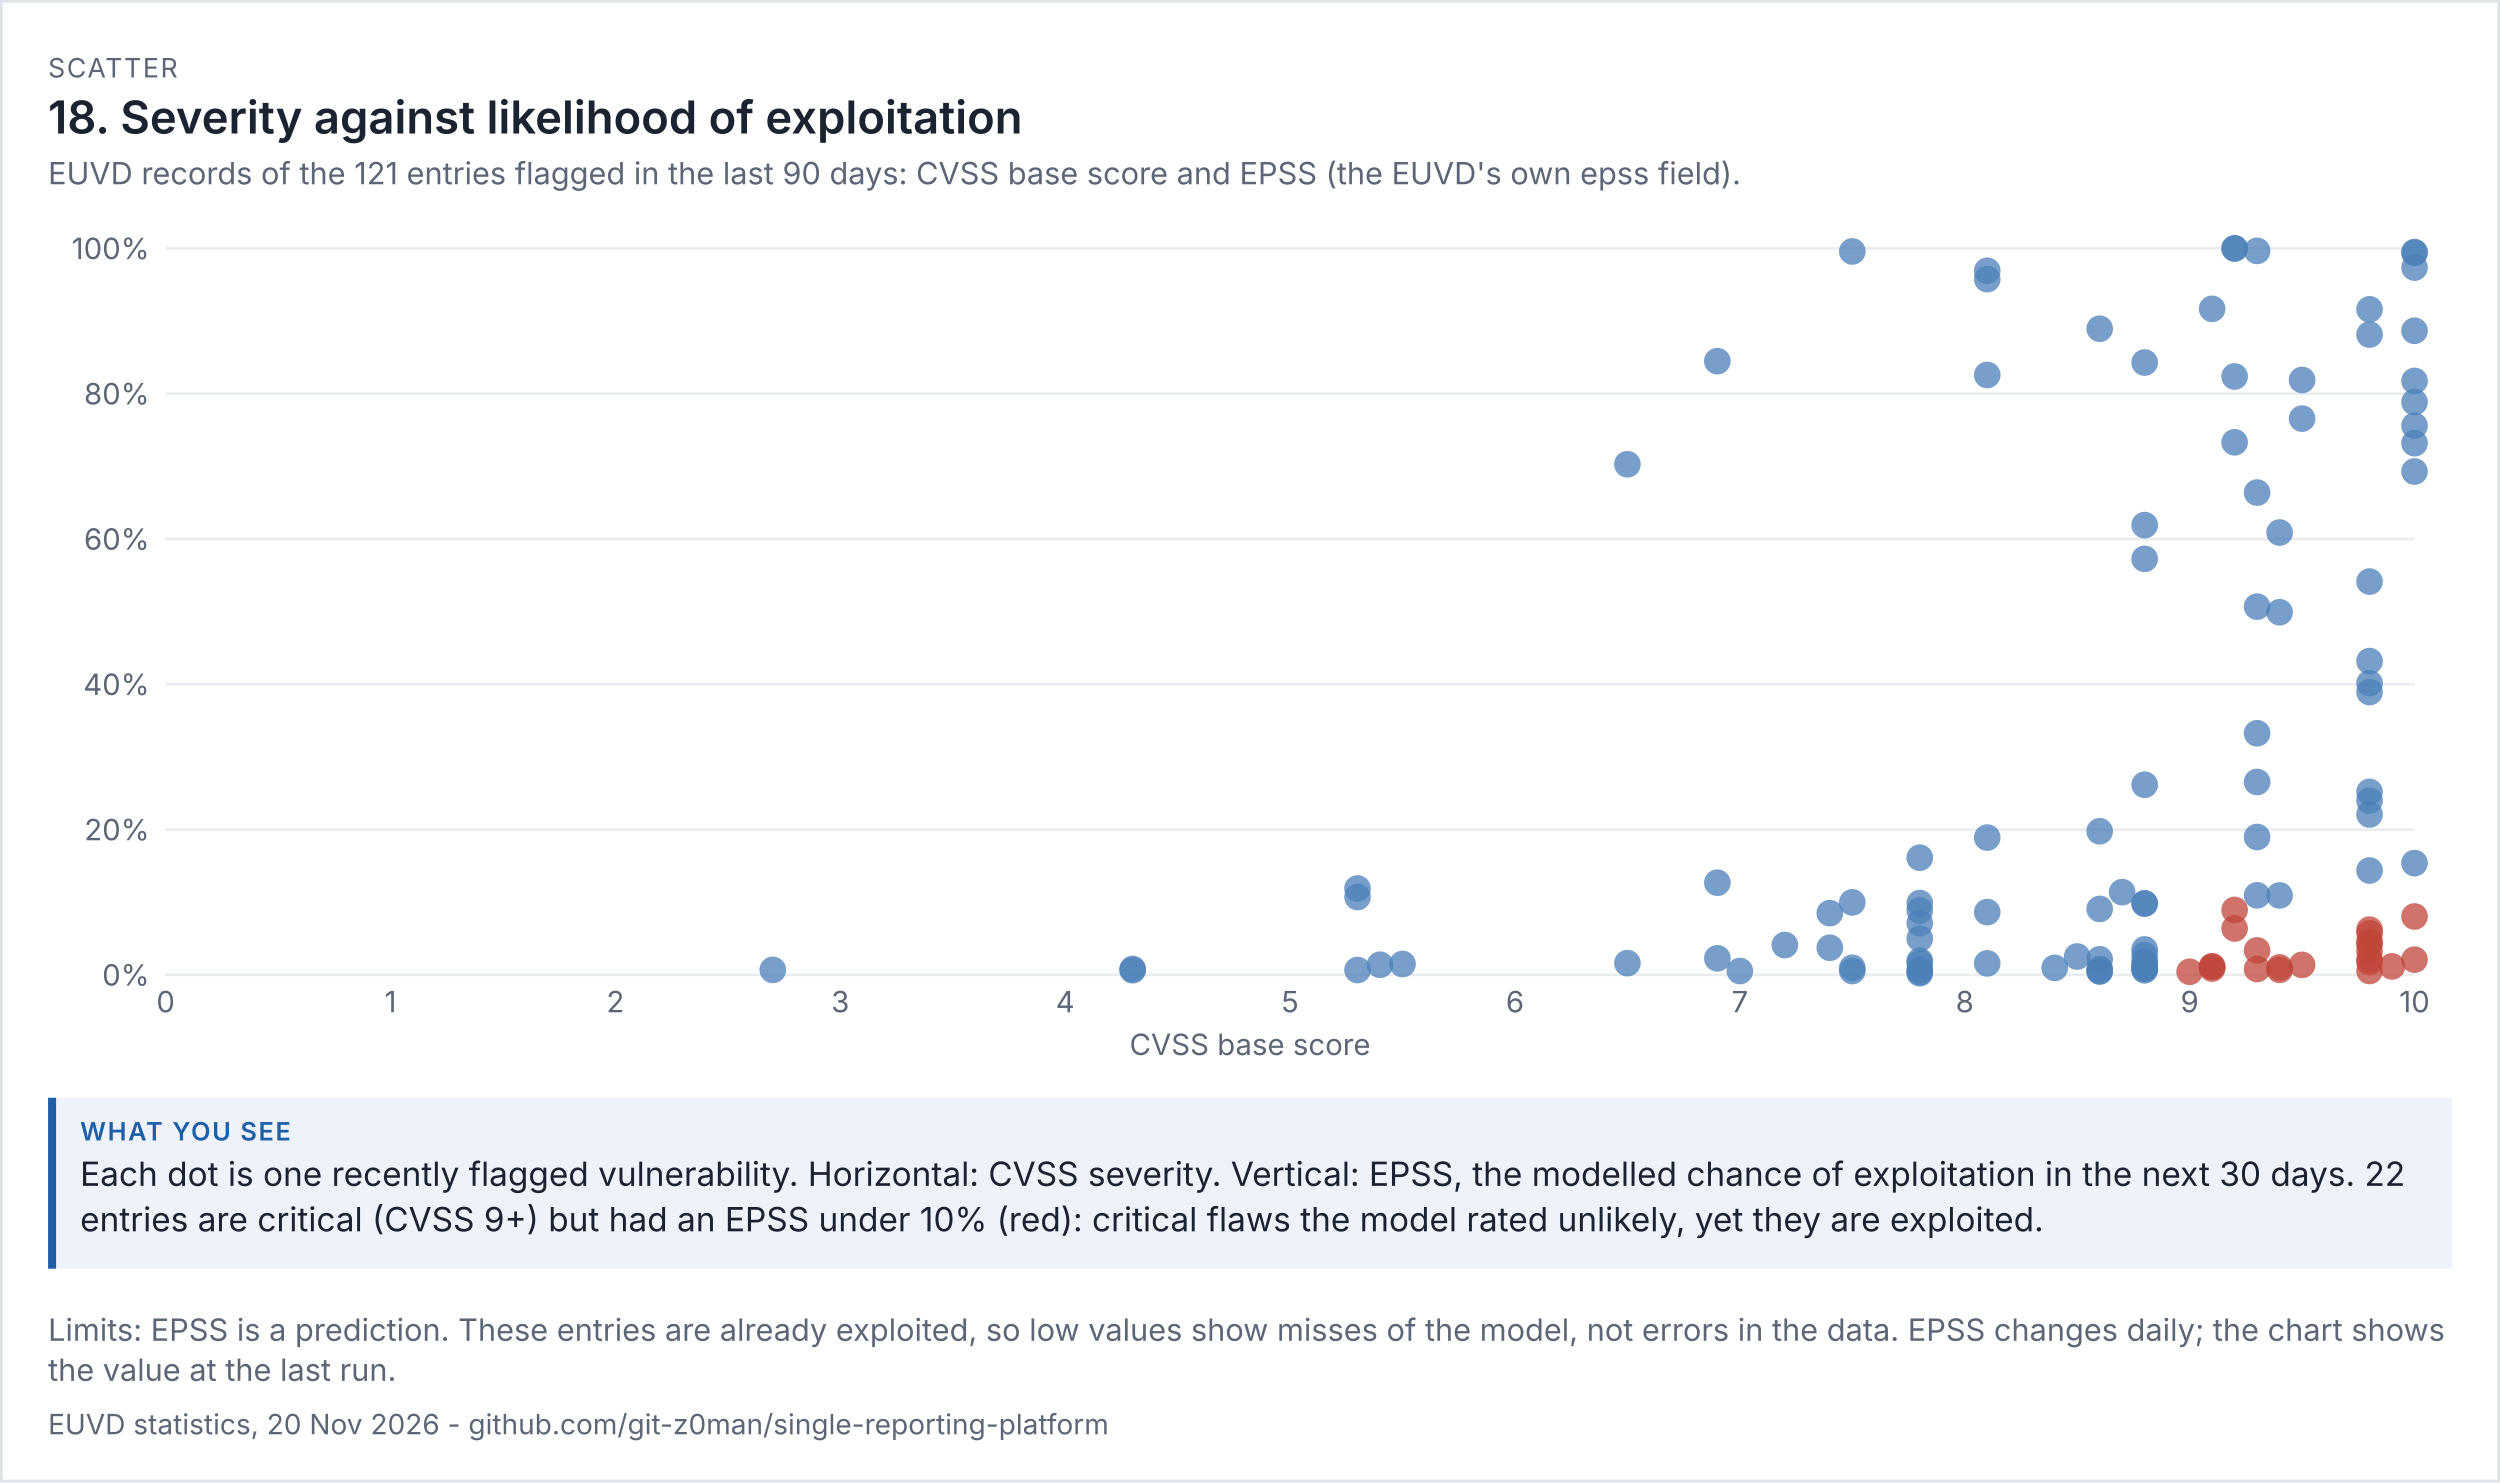
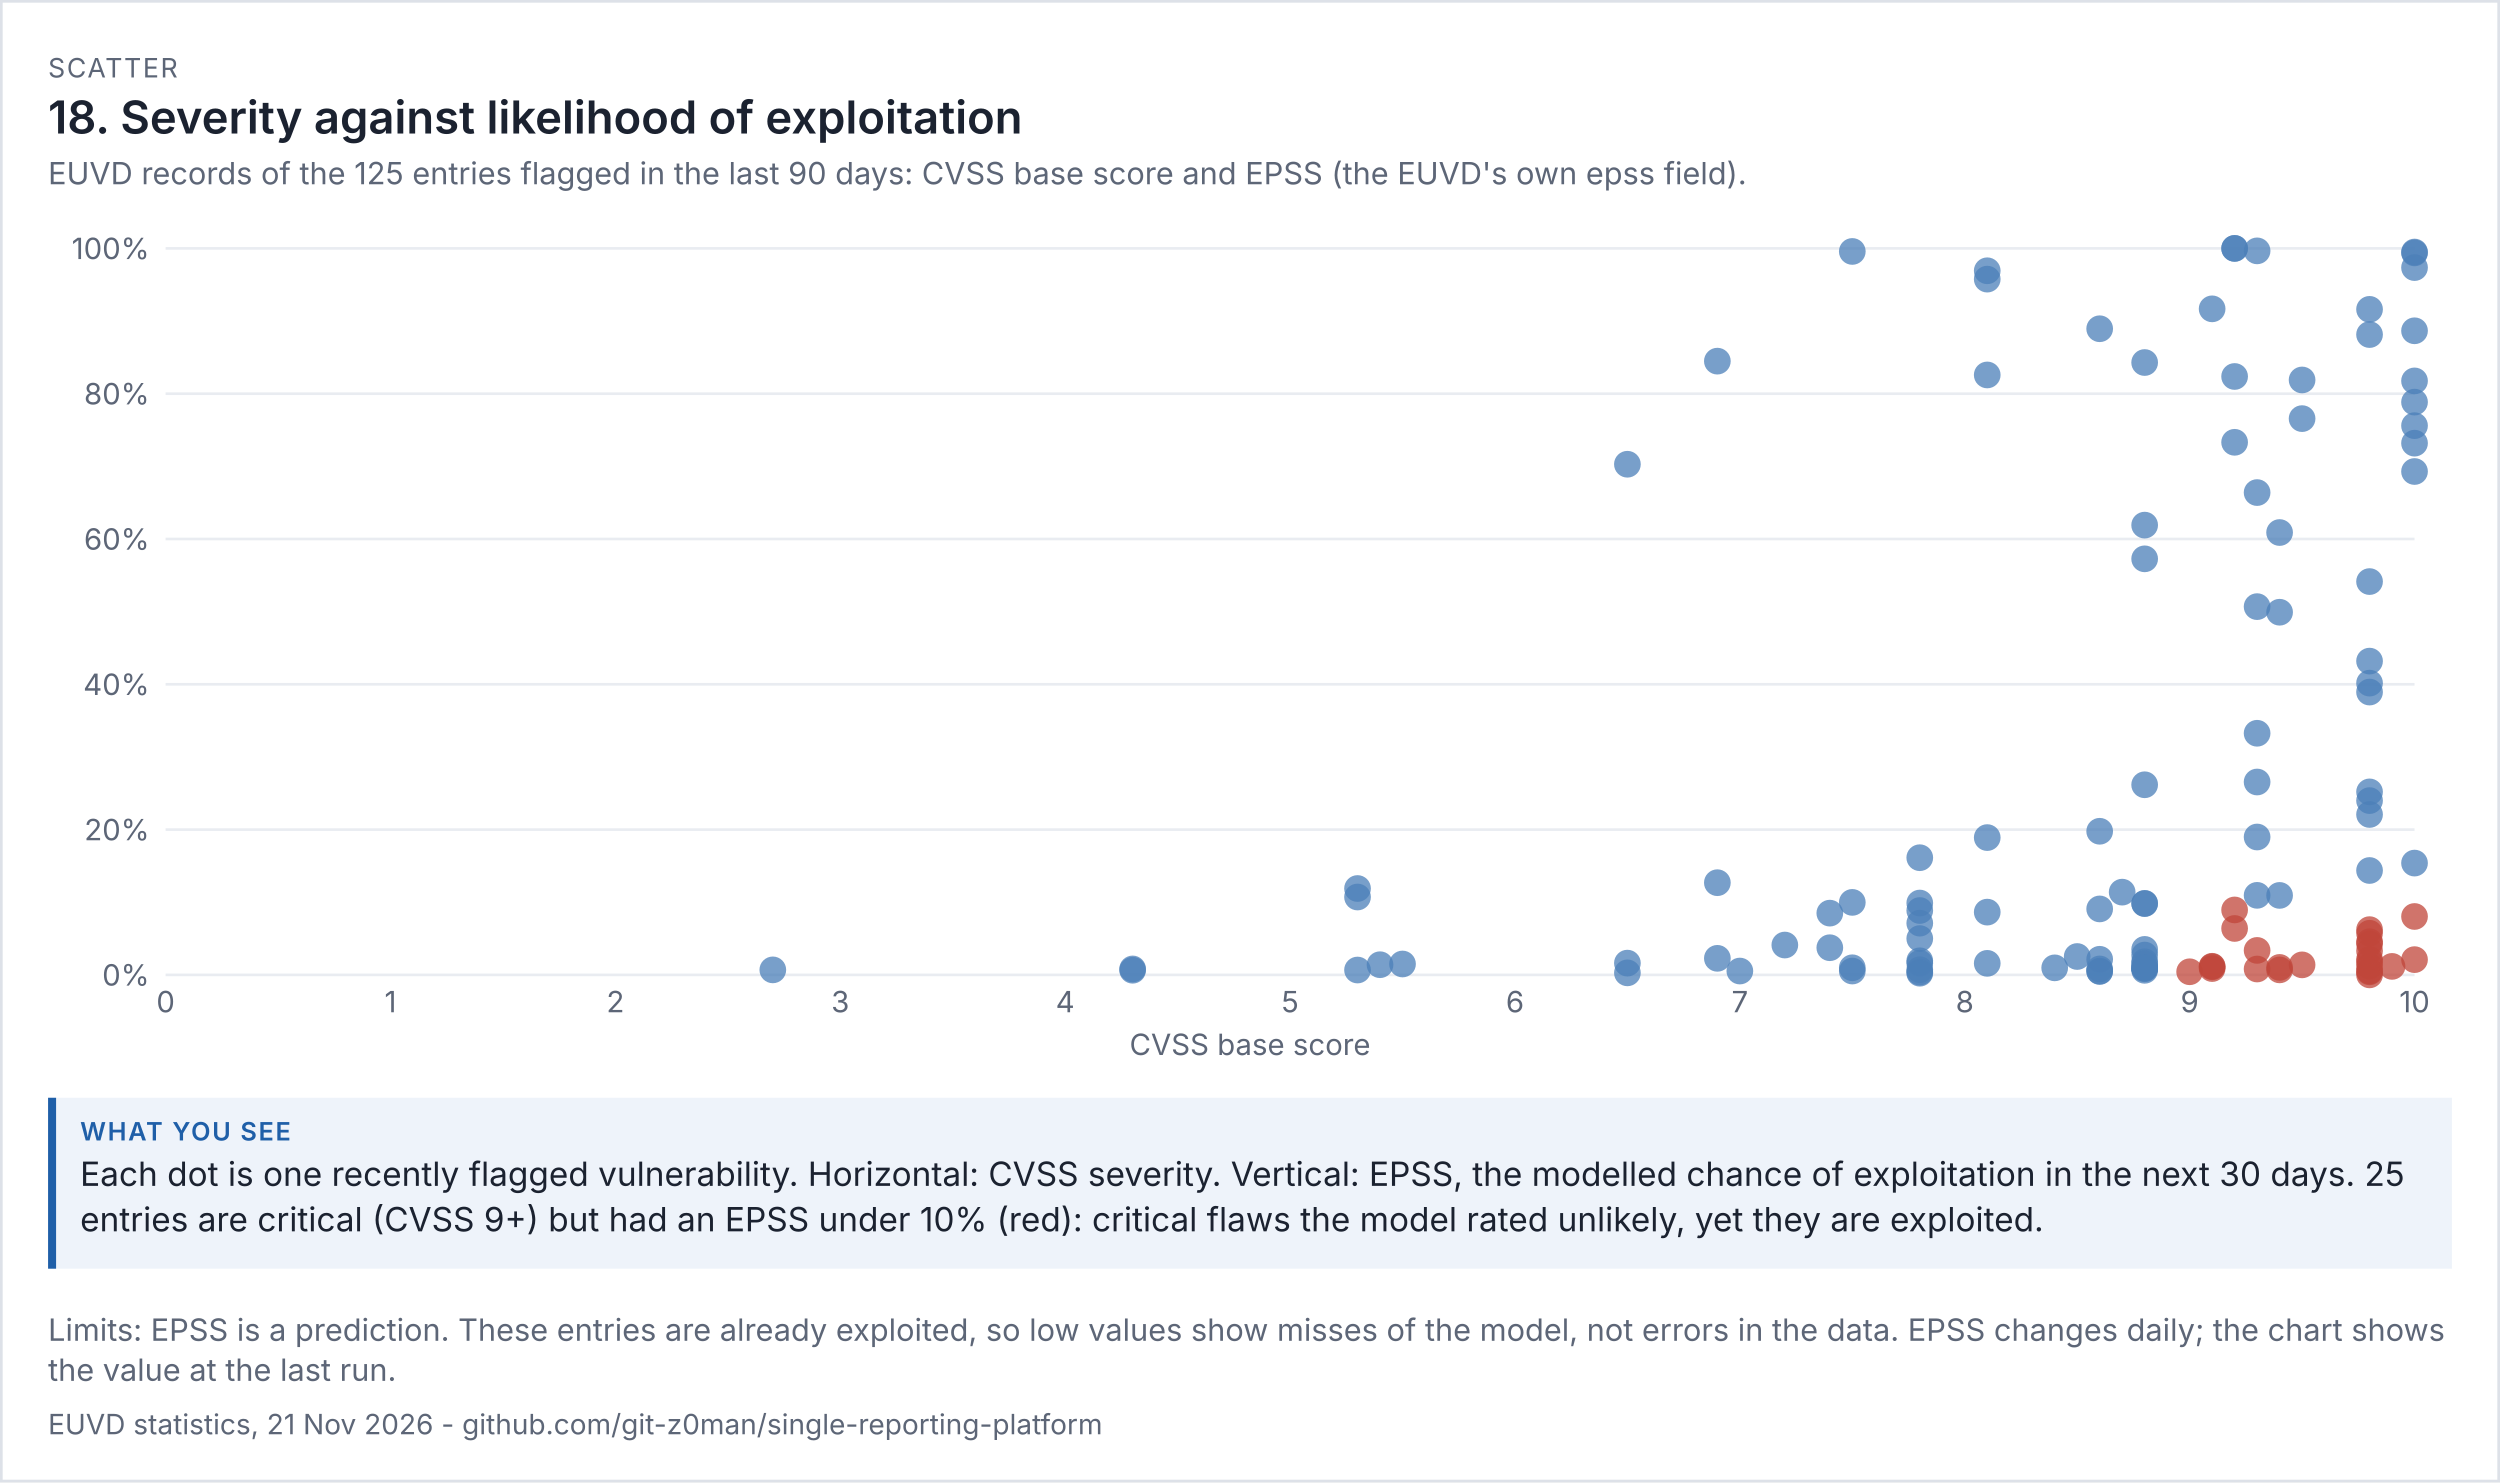
<svg xmlns="http://www.w3.org/2000/svg" viewBox="0 0 936 555" width="936" height="555" font-family="system-ui,-apple-system,'Segoe UI',sans-serif">
  <rect width="100%" height="100%" fill="#ffffff" />
  <rect x="0.5" y="0.5" width="935" height="554" fill="none" stroke="#dde1e8" />
  <text x="18" y="29" font-size="10" letter-spacing="0.6" fill="#5d6677">SCATTER</text>
  <text x="18" y="50" font-size="17" fill="#1b2230" font-weight="600">18. Severity against likelihood of exploitation</text>
-   <text x="18" y="69" font-size="11.5" fill="#5d6677">EUVD records of the 121 entries flagged in the last 90 days: CVSS base score and EPSS (the EUVD's own epss field).</text>
+   <text x="18" y="69" font-size="11.5" fill="#5d6677">EUVD records of the 125 entries flagged in the last 90 days: CVSS base score and EPSS (the EUVD's own epss field).</text>
  <g transform="translate(18,79) scale(1)" font-size="11">
    <svg viewBox="0 0 900 320" role="img" width="900" height="320">
      <g>
        <line x1="44" x2="886" y1="286" y2="286" stroke="rgb(233, 236, 241)" />
        <text x="38" y="290" text-anchor="end" fill="rgb(93, 102, 119)">0%</text>
        <line x1="44" x2="886" y1="231.6" y2="231.6" stroke="rgb(233, 236, 241)" />
        <text x="38" y="235.6" text-anchor="end" fill="rgb(93, 102, 119)">20%</text>
        <line x1="44" x2="886" y1="177.2" y2="177.2" stroke="rgb(233, 236, 241)" />
        <text x="38" y="181.2" text-anchor="end" fill="rgb(93, 102, 119)">40%</text>
        <line x1="44" x2="886" y1="122.8" y2="122.8" stroke="rgb(233, 236, 241)" />
        <text x="38" y="126.8" text-anchor="end" fill="rgb(93, 102, 119)">60%</text>
        <line x1="44" x2="886" y1="68.4" y2="68.4" stroke="rgb(233, 236, 241)" />
        <text x="38" y="72.4" text-anchor="end" fill="rgb(93, 102, 119)">80%</text>
        <line x1="44" x2="886" y1="14" y2="14" stroke="rgb(233, 236, 241)" />
        <text x="38" y="18" text-anchor="end" fill="rgb(93, 102, 119)">100%</text>
        <text x="44" y="300" text-anchor="middle" fill="rgb(93, 102, 119)">0</text>
        <text x="128.2" y="300" text-anchor="middle" fill="rgb(93, 102, 119)">1</text>
        <text x="212.4" y="300" text-anchor="middle" fill="rgb(93, 102, 119)">2</text>
        <text x="296.6" y="300" text-anchor="middle" fill="rgb(93, 102, 119)">3</text>
        <text x="380.8" y="300" text-anchor="middle" fill="rgb(93, 102, 119)">4</text>
        <text x="465" y="300" text-anchor="middle" fill="rgb(93, 102, 119)">5</text>
        <text x="549.2" y="300" text-anchor="middle" fill="rgb(93, 102, 119)">6</text>
        <text x="633.4" y="300" text-anchor="middle" fill="rgb(93, 102, 119)">7</text>
        <text x="717.6" y="300" text-anchor="middle" fill="rgb(93, 102, 119)">8</text>
        <text x="801.8" y="300" text-anchor="middle" fill="rgb(93, 102, 119)">9</text>
        <text x="886" y="300" text-anchor="middle" fill="rgb(93, 102, 119)">10</text>
        <text x="450" y="316" text-anchor="middle" fill="rgb(93, 102, 119)">CVSS base score</text>
+         <circle cx="869.16" cy="284.858" r="5" fill="rgb(192, 70, 58)" opacity="0.75" />
+         <circle cx="591.3" cy="285.238" r="5" fill="rgb(75, 127, 184)" opacity="0.75" />
+         <circle cx="869.16" cy="286" r="5" fill="rgb(192, 70, 58)" opacity="0.75" />
+         <circle cx="869.16" cy="282.763" r="5" fill="rgb(192, 70, 58)" opacity="0.75" />
+         <circle cx="818.64" cy="14" r="5" fill="rgb(75, 127, 184)" opacity="0.75" />
+         <circle cx="818.64" cy="14" r="5" fill="rgb(75, 127, 184)" opacity="0.75" />
        <circle cx="784.96" cy="259.317" r="5" fill="rgb(75, 127, 184)" opacity="0.75" />
        <circle cx="591.3" cy="281.594" r="5" fill="rgb(75, 127, 184)" opacity="0.75" />
        <circle cx="700.76" cy="266.634" r="5" fill="rgb(75, 127, 184)" opacity="0.75" />
        <circle cx="700.76" cy="284.939" r="5" fill="rgb(75, 127, 184)" opacity="0.75" />
        <circle cx="784.96" cy="259.208" r="5" fill="rgb(75, 127, 184)" opacity="0.75" />
        <circle cx="869.16" cy="280.152" r="5" fill="rgb(192, 70, 58)" opacity="0.75" />
        <circle cx="784.96" cy="117.605" r="5" fill="rgb(75, 127, 184)" opacity="0.75" />
        <circle cx="869.16" cy="217.483" r="5" fill="rgb(75, 127, 184)" opacity="0.75" />
        <circle cx="869.16" cy="281.186" r="5" fill="rgb(192, 70, 58)" opacity="0.75" />
        <circle cx="818.64" cy="61.954" r="5" fill="rgb(75, 127, 184)" opacity="0.75" />
-         <circle cx="818.64" cy="14" r="5" fill="rgb(75, 127, 184)" opacity="0.75" />
-         <circle cx="818.64" cy="14" r="5" fill="rgb(75, 127, 184)" opacity="0.75" />
        <circle cx="835.48" cy="284.123" r="5" fill="rgb(192, 70, 58)" opacity="0.75" />
        <circle cx="827.06" cy="256.216" r="5" fill="rgb(75, 127, 184)" opacity="0.75" />
        <circle cx="700.76" cy="280.723" r="5" fill="rgb(75, 127, 184)" opacity="0.75" />
        <circle cx="768.12" cy="284.722" r="5" fill="rgb(75, 127, 184)" opacity="0.75" />
        <circle cx="675.5" cy="283.334" r="5" fill="rgb(75, 127, 184)" opacity="0.75" />
        <circle cx="406.06" cy="284.259" r="5" fill="rgb(75, 127, 184)" opacity="0.75" />
        <circle cx="784.96" cy="283.389" r="5" fill="rgb(75, 127, 184)" opacity="0.75" />
        <circle cx="768.12" cy="261.302" r="5" fill="rgb(75, 127, 184)" opacity="0.75" />
        <circle cx="768.12" cy="280.152" r="5" fill="rgb(75, 127, 184)" opacity="0.75" />
        <circle cx="700.76" cy="281.621" r="5" fill="rgb(75, 127, 184)" opacity="0.75" />
        <circle cx="869.16" cy="284.531" r="5" fill="rgb(192, 70, 58)" opacity="0.75" />
        <circle cx="869.16" cy="225.942" r="5" fill="rgb(75, 127, 184)" opacity="0.75" />
        <circle cx="869.16" cy="270.414" r="5" fill="rgb(192, 70, 58)" opacity="0.75" />
        <circle cx="726.02" cy="234.592" r="5" fill="rgb(75, 127, 184)" opacity="0.75" />
        <circle cx="675.5" cy="284.558" r="5" fill="rgb(75, 127, 184)" opacity="0.75" />
        <circle cx="507.1" cy="281.92" r="5" fill="rgb(75, 127, 184)" opacity="0.75" />
        <circle cx="726.02" cy="281.675" r="5" fill="rgb(75, 127, 184)" opacity="0.75" />
        <circle cx="675.5" cy="15.142" r="5" fill="rgb(75, 127, 184)" opacity="0.75" />
        <circle cx="406.06" cy="283.77" r="5" fill="rgb(75, 127, 184)" opacity="0.75" />
        <circle cx="633.4" cy="284.558" r="5" fill="rgb(75, 127, 184)" opacity="0.75" />
        <circle cx="886" cy="97.531" r="5" fill="rgb(75, 127, 184)" opacity="0.75" />
        <circle cx="768.12" cy="283.77" r="5" fill="rgb(75, 127, 184)" opacity="0.75" />
        <circle cx="827.06" cy="14.925" r="5" fill="rgb(75, 127, 184)" opacity="0.75" />
        <circle cx="271.34" cy="284.123" r="5" fill="rgb(75, 127, 184)" opacity="0.75" />
        <circle cx="700.76" cy="242.126" r="5" fill="rgb(75, 127, 184)" opacity="0.75" />
        <circle cx="869.16" cy="273.57" r="5" fill="rgb(192, 70, 58)" opacity="0.75" />
        <circle cx="827.06" cy="105.419" r="5" fill="rgb(75, 127, 184)" opacity="0.75" />
        <circle cx="784.96" cy="214.818" r="5" fill="rgb(75, 127, 184)" opacity="0.75" />
        <circle cx="886" cy="63.613" r="5" fill="rgb(75, 127, 184)" opacity="0.75" />
        <circle cx="624.98" cy="56.214" r="5" fill="rgb(75, 127, 184)" opacity="0.75" />
        <circle cx="818.64" cy="86.597" r="5" fill="rgb(75, 127, 184)" opacity="0.75" />
        <circle cx="835.48" cy="283.198" r="5" fill="rgb(192, 70, 58)" opacity="0.75" />
        <circle cx="759.7" cy="279.118" r="5" fill="rgb(75, 127, 184)" opacity="0.75" />
        <circle cx="490.26" cy="253.659" r="5" fill="rgb(75, 127, 184)" opacity="0.75" />
        <circle cx="624.98" cy="251.483" r="5" fill="rgb(75, 127, 184)" opacity="0.75" />
        <circle cx="490.26" cy="256.842" r="5" fill="rgb(75, 127, 184)" opacity="0.75" />
        <circle cx="751.28" cy="283.362" r="5" fill="rgb(75, 127, 184)" opacity="0.75" />
        <circle cx="768.12" cy="232.226" r="5" fill="rgb(75, 127, 184)" opacity="0.75" />
        <circle cx="835.48" cy="150.218" r="5" fill="rgb(75, 127, 184)" opacity="0.75" />
        <circle cx="827.06" cy="148.123" r="5" fill="rgb(75, 127, 184)" opacity="0.75" />
        <circle cx="498.68" cy="282.192" r="5" fill="rgb(75, 127, 184)" opacity="0.75" />
        <circle cx="869.16" cy="269.054" r="5" fill="rgb(192, 70, 58)" opacity="0.75" />
        <circle cx="700.76" cy="284.069" r="5" fill="rgb(75, 127, 184)" opacity="0.75" />
        <circle cx="667.08" cy="275.827" r="5" fill="rgb(75, 127, 184)" opacity="0.75" />
        <circle cx="768.12" cy="44.083" r="5" fill="rgb(75, 127, 184)" opacity="0.75" />
        <circle cx="886" cy="15.36" r="5" fill="rgb(75, 127, 184)" opacity="0.75" />
        <circle cx="869.16" cy="46.259" r="5" fill="rgb(75, 127, 184)" opacity="0.75" />
        <circle cx="726.02" cy="22.378" r="5" fill="rgb(75, 127, 184)" opacity="0.75" />
        <circle cx="650.24" cy="274.821" r="5" fill="rgb(75, 127, 184)" opacity="0.75" />
        <circle cx="835.48" cy="256.243" r="5" fill="rgb(75, 127, 184)" opacity="0.75" />
        <circle cx="886" cy="80.368" r="5" fill="rgb(75, 127, 184)" opacity="0.75" />
        <circle cx="784.96" cy="284.286" r="5" fill="rgb(75, 127, 184)" opacity="0.75" />
        <circle cx="827.06" cy="195.533" r="5" fill="rgb(75, 127, 184)" opacity="0.75" />
        <circle cx="869.16" cy="276.997" r="5" fill="rgb(192, 70, 58)" opacity="0.75" />
        <circle cx="776.54" cy="255.019" r="5" fill="rgb(75, 127, 184)" opacity="0.75" />
        <circle cx="869.16" cy="180.11" r="5" fill="rgb(75, 127, 184)" opacity="0.75" />
        <circle cx="675.5" cy="258.854" r="5" fill="rgb(75, 127, 184)" opacity="0.75" />
        <circle cx="667.08" cy="262.88" r="5" fill="rgb(75, 127, 184)" opacity="0.75" />
        <circle cx="591.3" cy="94.811" r="5" fill="rgb(75, 127, 184)" opacity="0.75" />
        <circle cx="843.9" cy="63.259" r="5" fill="rgb(75, 127, 184)" opacity="0.75" />
        <circle cx="843.9" cy="77.73" r="5" fill="rgb(75, 127, 184)" opacity="0.75" />
        <circle cx="726.02" cy="25.506" r="5" fill="rgb(75, 127, 184)" opacity="0.75" />
        <circle cx="624.98" cy="279.798" r="5" fill="rgb(75, 127, 184)" opacity="0.75" />
        <circle cx="886" cy="71.555" r="5" fill="rgb(75, 127, 184)" opacity="0.75" />
        <circle cx="810.22" cy="36.63" r="5" fill="rgb(75, 127, 184)" opacity="0.75" />
        <circle cx="886" cy="21.181" r="5" fill="rgb(75, 127, 184)" opacity="0.75" />
        <circle cx="869.16" cy="36.821" r="5" fill="rgb(75, 127, 184)" opacity="0.75" />
        <circle cx="827.06" cy="213.784" r="5" fill="rgb(75, 127, 184)" opacity="0.75" />
        <circle cx="843.9" cy="282.246" r="5" fill="rgb(192, 70, 58)" opacity="0.75" />
        <circle cx="869.16" cy="138.739" r="5" fill="rgb(75, 127, 184)" opacity="0.75" />
        <circle cx="784.96" cy="278.574" r="5" fill="rgb(75, 127, 184)" opacity="0.75" />
        <circle cx="700.76" cy="259.099" r="5" fill="rgb(75, 127, 184)" opacity="0.75" />
        <circle cx="784.96" cy="281.077" r="5" fill="rgb(75, 127, 184)" opacity="0.75" />
        <circle cx="784.96" cy="276.453" r="5" fill="rgb(75, 127, 184)" opacity="0.75" />
        <circle cx="784.96" cy="283.47" r="5" fill="rgb(75, 127, 184)" opacity="0.75" />
        <circle cx="700.76" cy="285.374" r="5" fill="rgb(75, 127, 184)" opacity="0.75" />
        <circle cx="869.16" cy="176.765" r="5" fill="rgb(75, 127, 184)" opacity="0.75" />
        <circle cx="886" cy="44.845" r="5" fill="rgb(75, 127, 184)" opacity="0.75" />
        <circle cx="835.48" cy="120.379" r="5" fill="rgb(75, 127, 184)" opacity="0.75" />
        <circle cx="784.96" cy="56.731" r="5" fill="rgb(75, 127, 184)" opacity="0.75" />
        <circle cx="726.02" cy="262.499" r="5" fill="rgb(75, 127, 184)" opacity="0.75" />
        <circle cx="877.58" cy="282.818" r="5" fill="rgb(192, 70, 58)" opacity="0.75" />
        <circle cx="818.64" cy="268.619" r="5" fill="rgb(192, 70, 58)" opacity="0.75" />
        <circle cx="784.96" cy="281.757" r="5" fill="rgb(75, 127, 184)" opacity="0.75" />
        <circle cx="869.16" cy="274.331" r="5" fill="rgb(192, 70, 58)" opacity="0.75" />
        <circle cx="818.64" cy="261.683" r="5" fill="rgb(192, 70, 58)" opacity="0.75" />
        <circle cx="886" cy="15.686" r="5" fill="rgb(75, 127, 184)" opacity="0.75" />
        <circle cx="886" cy="244.139" r="5" fill="rgb(75, 127, 184)" opacity="0.75" />
        <circle cx="869.16" cy="220.747" r="5" fill="rgb(75, 127, 184)" opacity="0.75" />
        <circle cx="810.22" cy="282.763" r="5" fill="rgb(192, 70, 58)" opacity="0.75" />
        <circle cx="768.12" cy="284.586" r="5" fill="rgb(75, 127, 184)" opacity="0.75" />
        <circle cx="784.96" cy="283.715" r="5" fill="rgb(75, 127, 184)" opacity="0.75" />
        <circle cx="869.16" cy="246.914" r="5" fill="rgb(75, 127, 184)" opacity="0.75" />
        <circle cx="886" cy="264.131" r="5" fill="rgb(192, 70, 58)" opacity="0.75" />
        <circle cx="827.06" cy="234.374" r="5" fill="rgb(75, 127, 184)" opacity="0.75" />
        <circle cx="886" cy="280.288" r="5" fill="rgb(192, 70, 58)" opacity="0.75" />
        <circle cx="490.26" cy="284.178" r="5" fill="rgb(75, 127, 184)" opacity="0.75" />
        <circle cx="869.16" cy="168.523" r="5" fill="rgb(75, 127, 184)" opacity="0.75" />
        <circle cx="827.06" cy="283.797" r="5" fill="rgb(192, 70, 58)" opacity="0.75" />
        <circle cx="827.06" cy="276.834" r="5" fill="rgb(192, 70, 58)" opacity="0.75" />
        <circle cx="784.96" cy="130.226" r="5" fill="rgb(75, 127, 184)" opacity="0.75" />
        <circle cx="726.02" cy="61.382" r="5" fill="rgb(75, 127, 184)" opacity="0.75" />
        <circle cx="700.76" cy="272.4" r="5" fill="rgb(75, 127, 184)" opacity="0.75" />
        <circle cx="700.76" cy="261.901" r="5" fill="rgb(75, 127, 184)" opacity="0.75" />
        <circle cx="784.96" cy="283.253" r="5" fill="rgb(75, 127, 184)" opacity="0.75" />
        <circle cx="886" cy="86.923" r="5" fill="rgb(75, 127, 184)" opacity="0.75" />
        <circle cx="810.22" cy="282.954" r="5" fill="rgb(192, 70, 58)" opacity="0.75" />
        <circle cx="810.22" cy="283.634" r="5" fill="rgb(192, 70, 58)" opacity="0.75" />
        <circle cx="801.8" cy="284.83" r="5" fill="rgb(192, 70, 58)" opacity="0.75" />
      </g>
    </svg>
  </g>
  <rect x="18" y="411" width="900" height="64" fill="#eef3fa" />
  <rect x="18" y="411" width="3" height="64" fill="#1f5fa8" />
  <text x="30" y="427" font-size="9.5" letter-spacing="0.6" font-weight="600" fill="#1f5fa8">WHAT YOU SEE</text>
-   <text x="30" y="444" font-size="12.5" fill="#1b2230">Each dot is one recently flagged vulnerability. Horizontal: CVSS severity. Vertical: EPSS, the modelled chance of exploitation in the next 30 days. 22</text>
+   <text x="30" y="444" font-size="12.5" fill="#1b2230">Each dot is one recently flagged vulnerability. Horizontal: CVSS severity. Vertical: EPSS, the modelled chance of exploitation in the next 30 days. 25</text>
  <text x="30" y="461" font-size="12.5" fill="#1b2230">entries are critical (CVSS 9+) but had an EPSS under 10% (red): critical flaws the model rated unlikely, yet they are exploited.</text>
  <text x="18" y="502" font-size="11.5" fill="#5d6677">Limits: EPSS is a prediction. These entries are already exploited, so low values show misses of the model, not errors in the data. EPSS changes daily; the chart shows</text>
  <text x="18" y="517" font-size="11.5" fill="#5d6677">the value at the last run.</text>
-   <text x="18" y="537" font-size="10.5" fill="#5d6677">EUVD statistics, 20 Nov 2026 - github.com/git-z0man/single-reporting-platform</text>
+   <text x="18" y="537" font-size="10.5" fill="#5d6677">EUVD statistics, 21 Nov 2026 - github.com/git-z0man/single-reporting-platform</text>
</svg>
